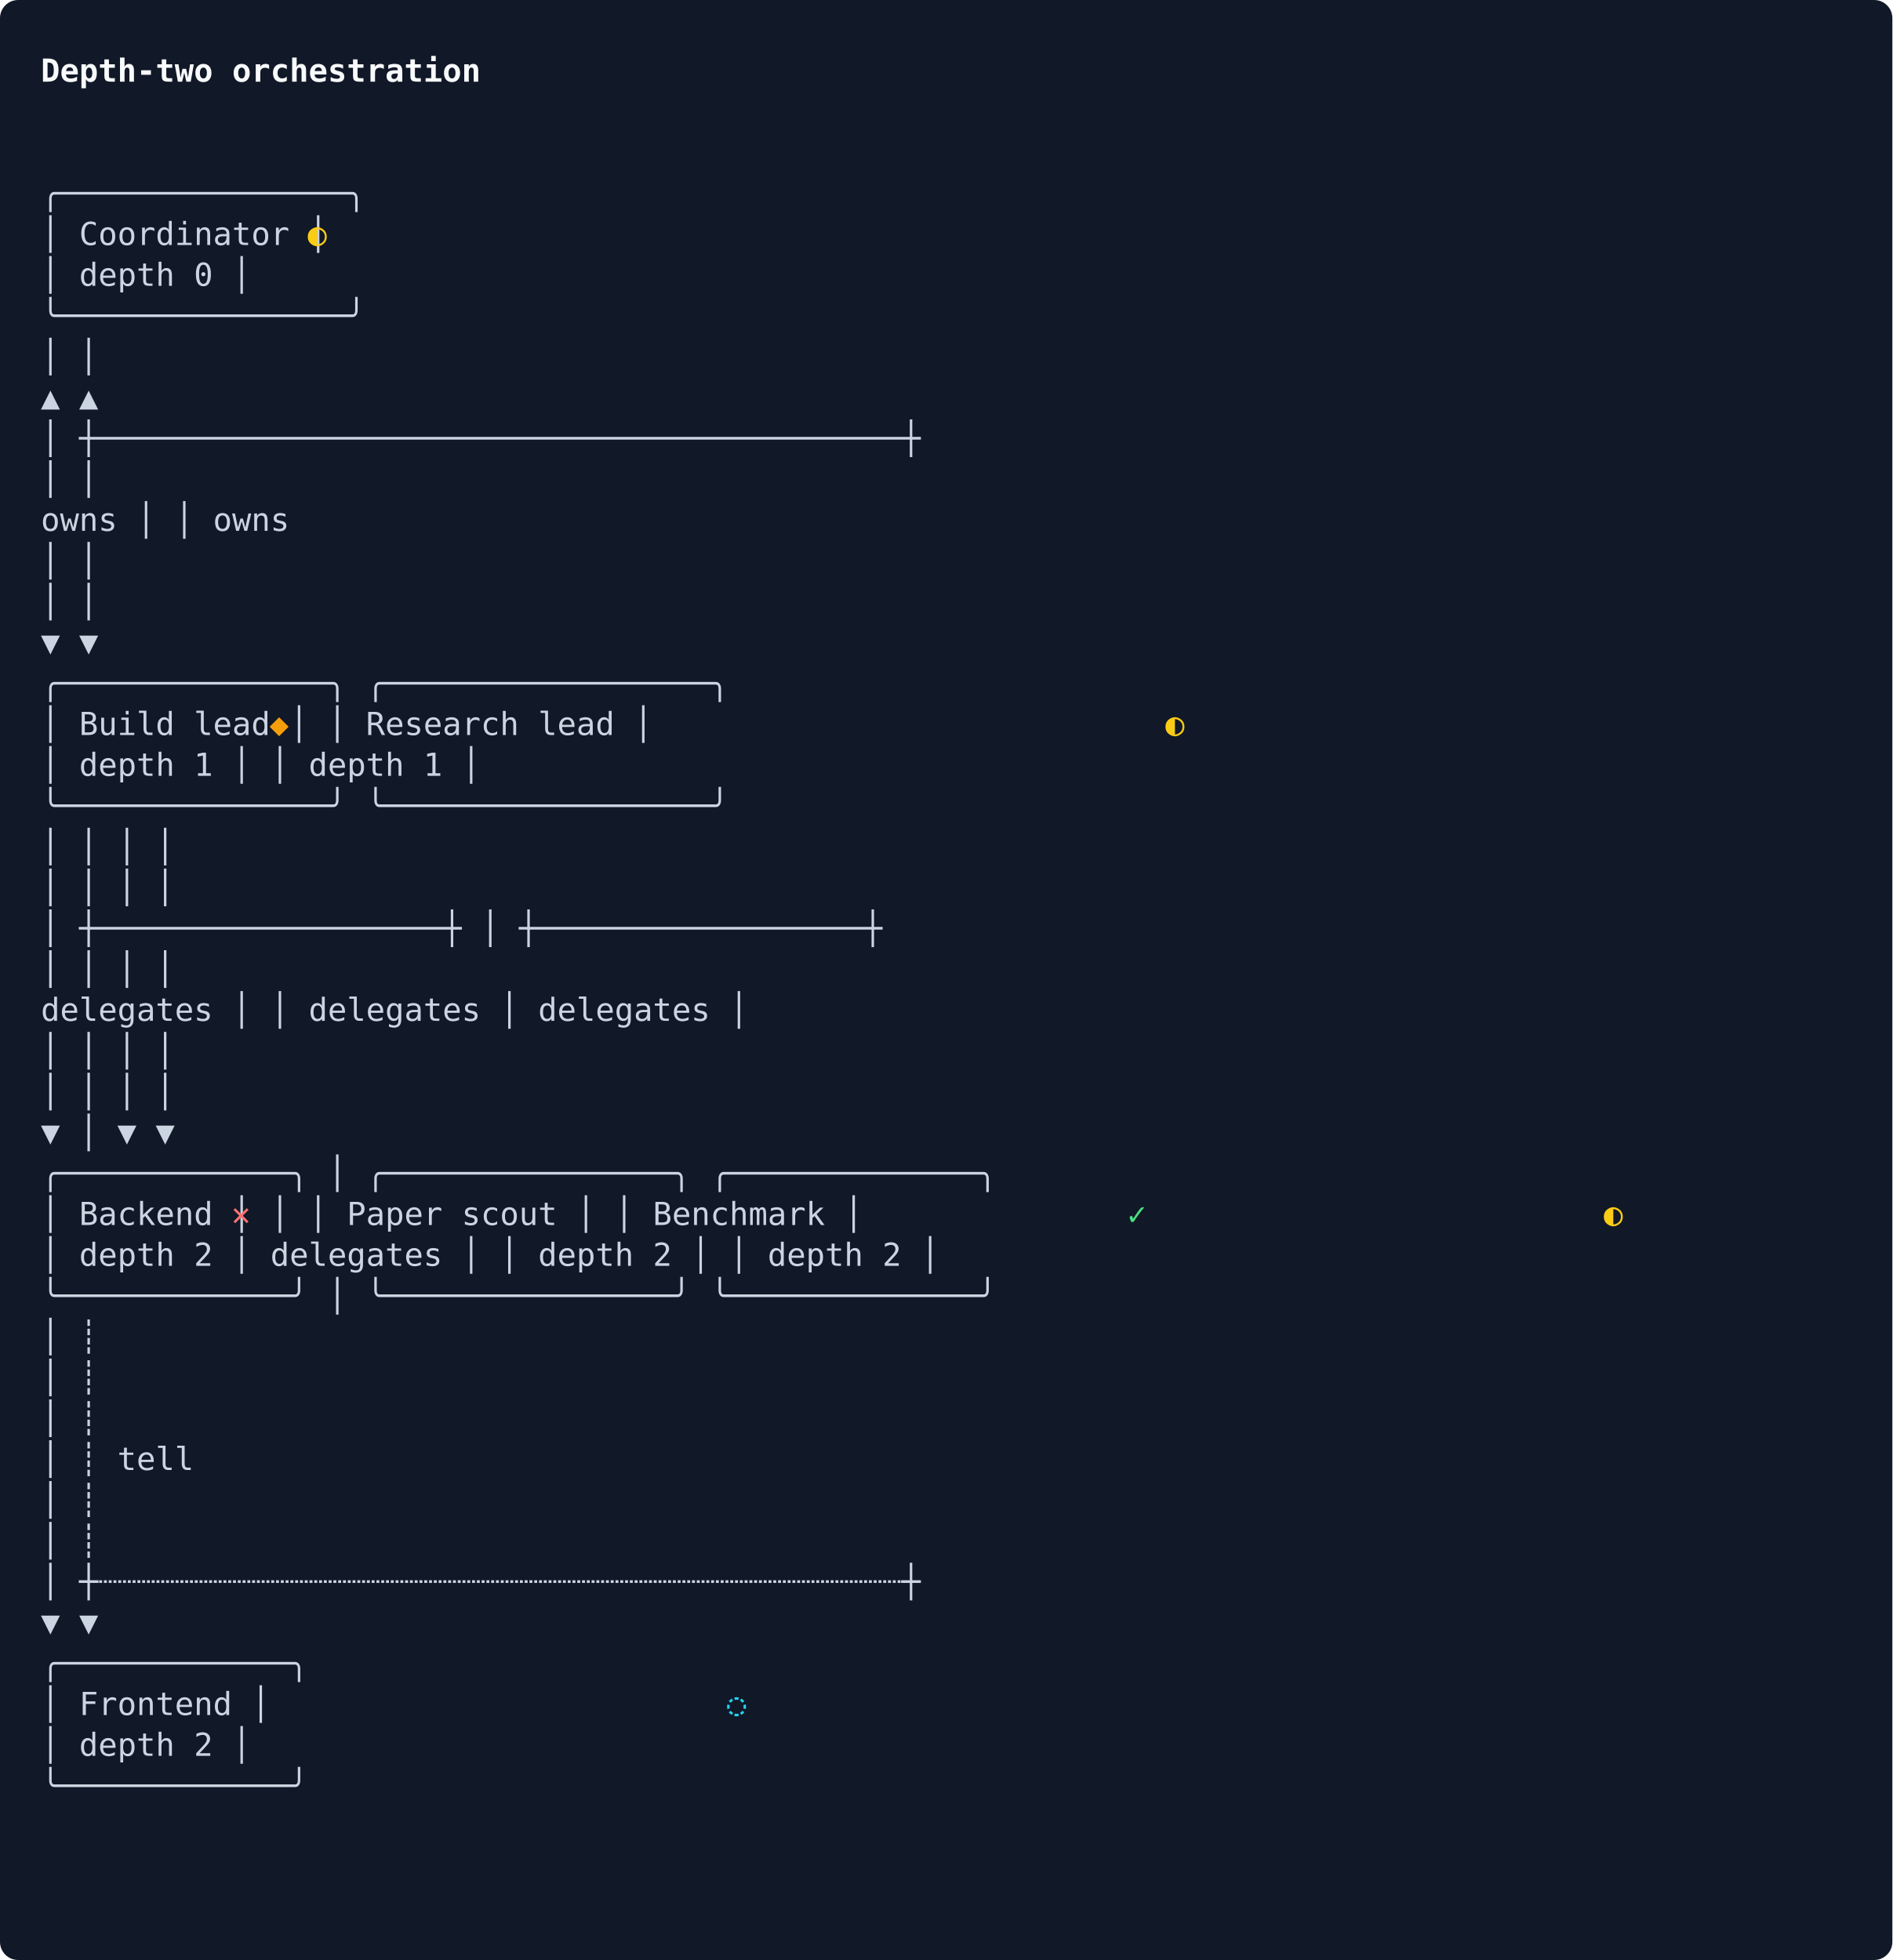
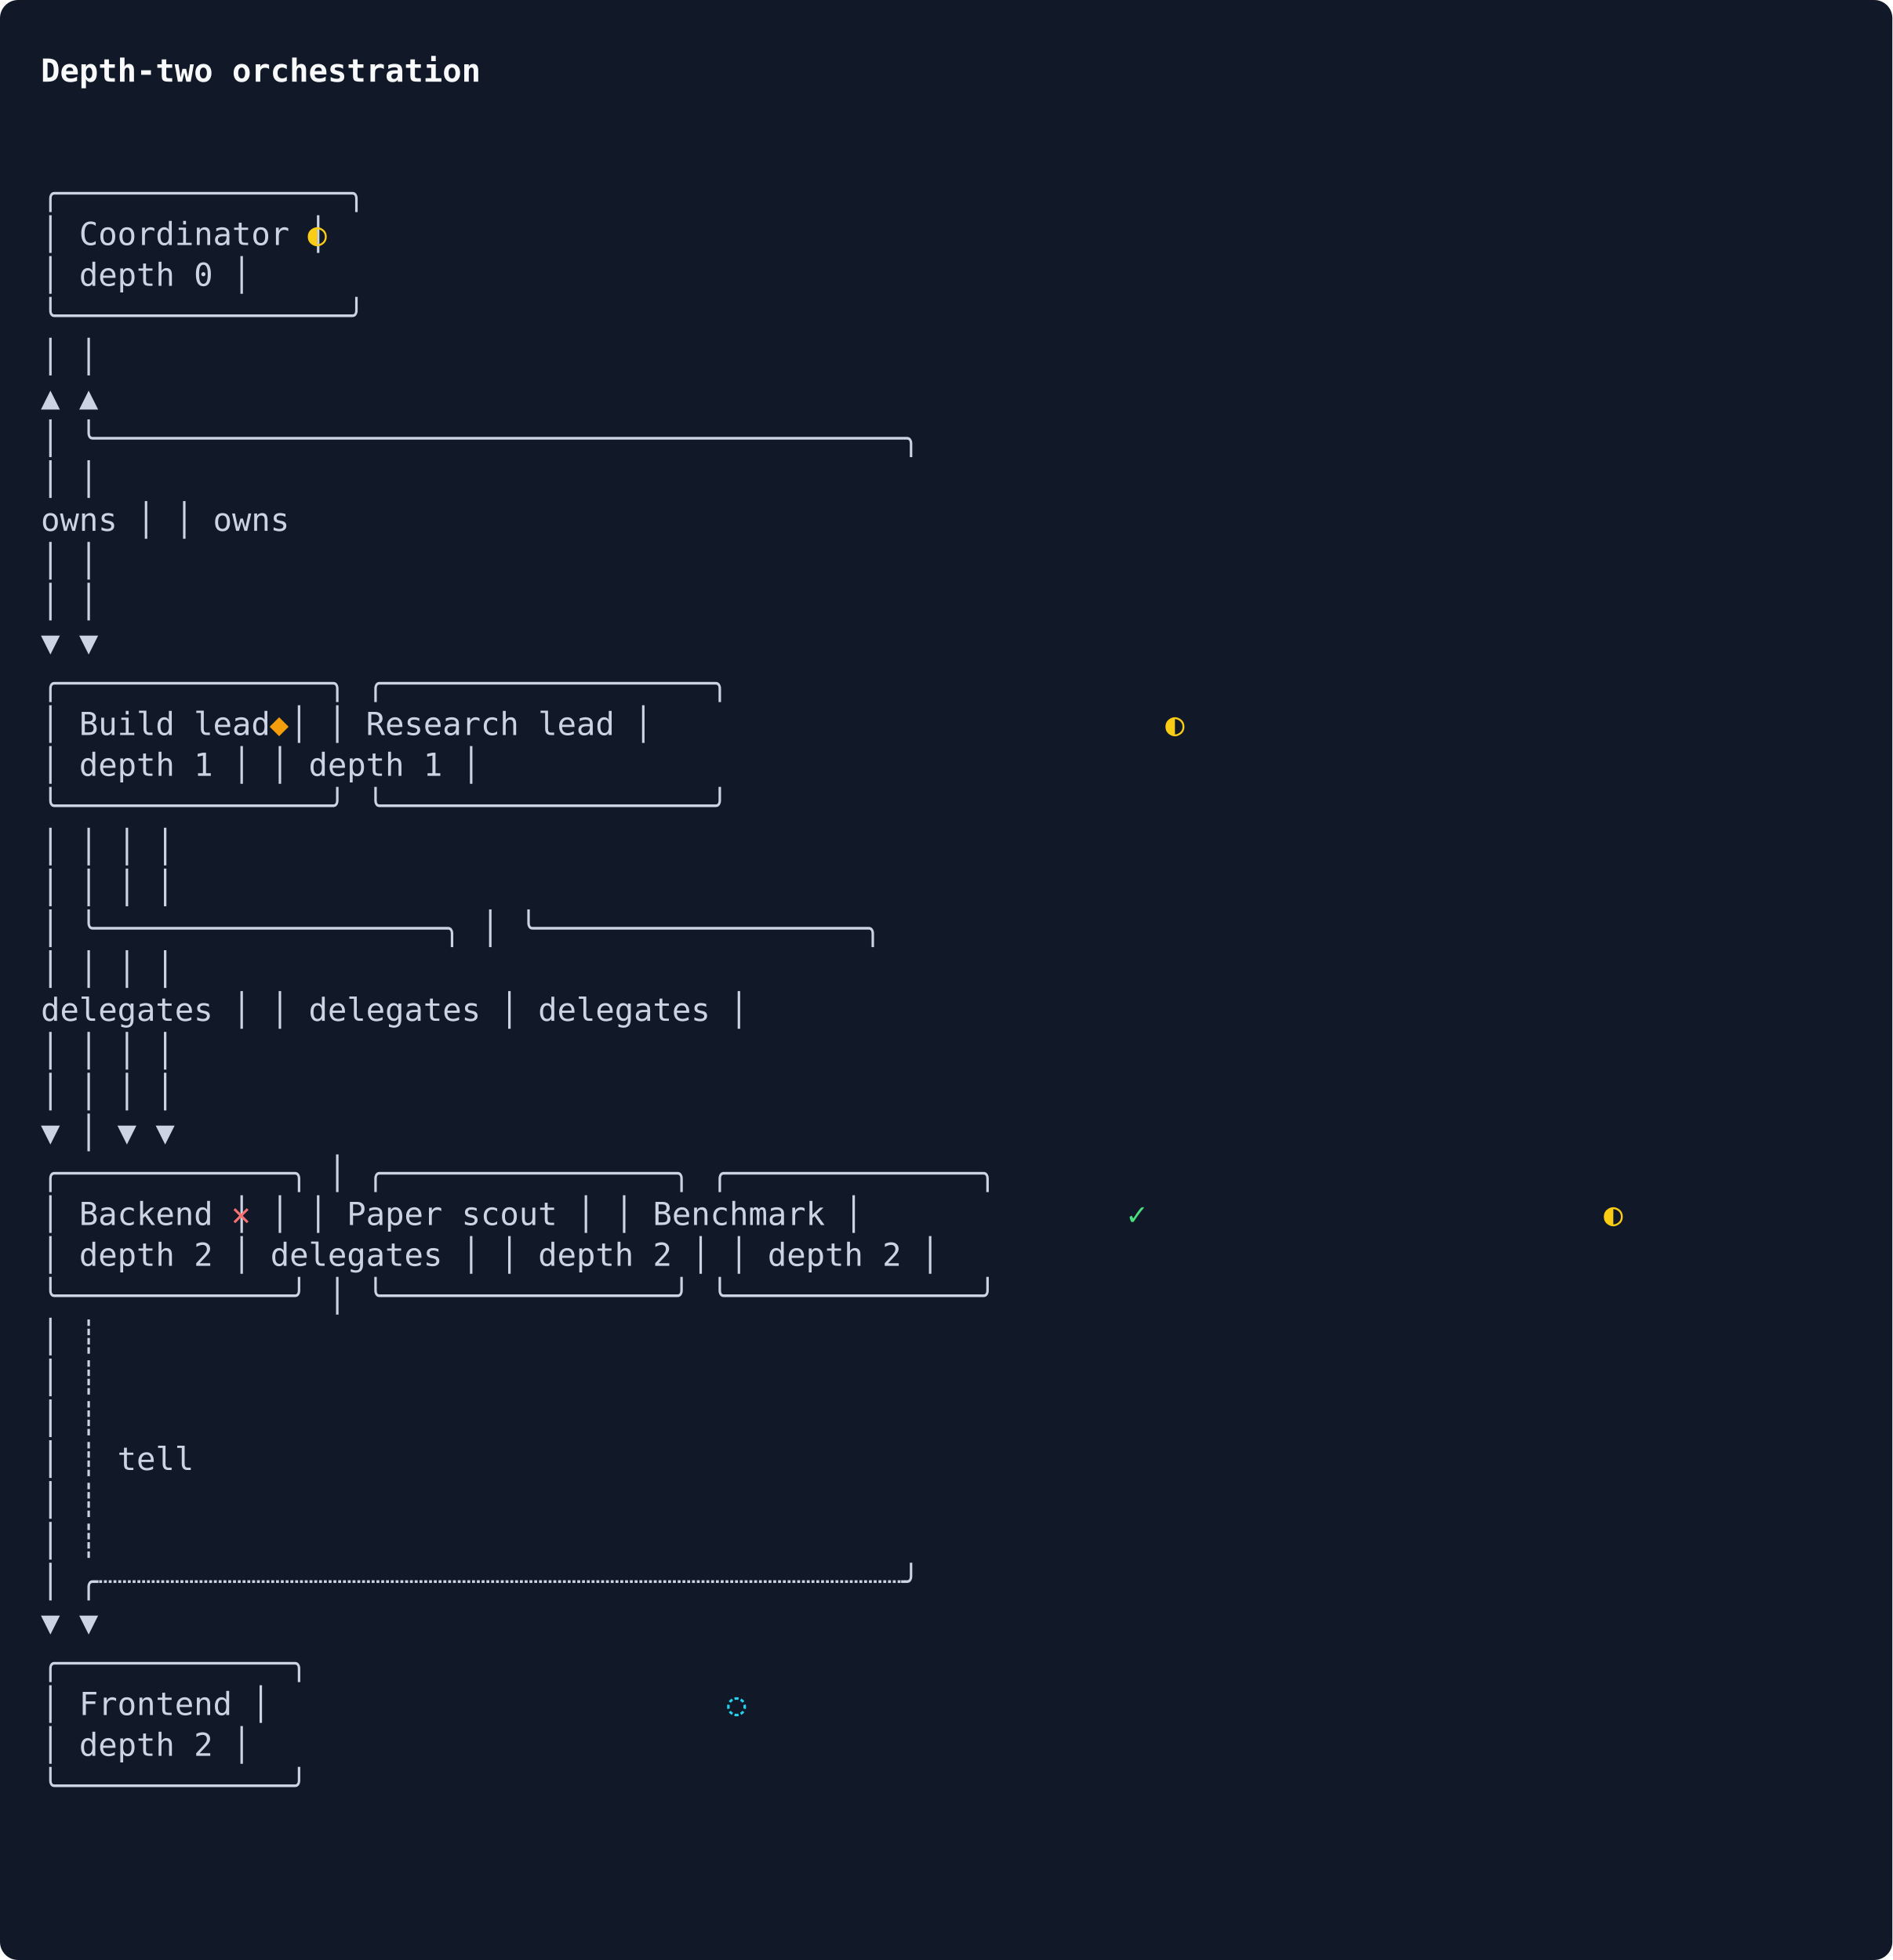
<svg xmlns="http://www.w3.org/2000/svg" width="834" height="864" viewBox="0 0 834 864" role="img" aria-label="Depth-two orchestration">
  <rect width="100%" height="100%" rx="8" fill="#111827" />
  <text x="18" y="36" class="title">Depth-two orchestration</text>
  <style>
    .title { fill: #f8fafc; font: 700 14px ui-monospace, SFMono-Regular, Menlo, Consolas, monospace; }
    .graph, .marker { font: 14px ui-monospace, SFMono-Regular, Menlo, Consolas, monospace; white-space: pre; }
    .graph { fill: #cbd5e1; }
    .marker { font-weight: 700; }
  </style>
  <text x="18" y="54" class="graph"> </text>
  <text x="18" y="72" class="graph"> </text>
  <text x="18" y="90" class="graph">            ╭───────────────╮</text>
  <text x="18" y="108" class="graph">            │   Coordinator │</text>
  <text x="18" y="126" class="graph">            │ depth 0       │</text>
  <text x="18" y="144" class="graph">            ╰───────────────╯</text>
  <text x="18" y="162" class="graph">                  │    │</text>
  <text x="18" y="180" class="graph">                  ▲    ▲</text>
-   <text x="18" y="198" class="graph">                  │    ┼──────────────────────────────────────────┼</text>
+   <text x="18" y="198" class="graph">                  │    ╰──────────────────────────────────────────╮</text>
  <text x="18" y="216" class="graph">                  │                                               │</text>
  <text x="18" y="234" class="graph">           owns   │                                               │   owns</text>
  <text x="18" y="252" class="graph">                  │                                               │</text>
  <text x="18" y="270" class="graph">                  │                                               │</text>
  <text x="18" y="288" class="graph">                  ▼                                               ▼</text>
  <text x="18" y="306" class="graph">          ╭──────────────╮                               ╭─────────────────╮</text>
  <text x="18" y="324" class="graph">          │   Build lead │                               │   Research lead │</text>
  <text x="18" y="342" class="graph">          │ depth 1      │                               │ depth 1         │</text>
  <text x="18" y="360" class="graph">          ╰──────────────╯                               ╰─────────────────╯</text>
  <text x="18" y="378" class="graph">               │    │                                          │     │</text>
  <text x="18" y="396" class="graph">               │    │                                          │     │</text>
-   <text x="18" y="414" class="graph">               │    ┼──────────────────┼                       │     ┼─────────────────┼</text>
+   <text x="18" y="414" class="graph">               │    ╰──────────────────╮                       │     ╰─────────────────╮</text>
  <text x="18" y="432" class="graph">               │                       │                       │                       │</text>
  <text x="18" y="450" class="graph">   delegates   │                       │           delegates   │           delegates   │</text>
  <text x="18" y="468" class="graph">               │                       │                       │                       │</text>
  <text x="18" y="486" class="graph">               │                       │                       │                       │</text>
  <text x="18" y="504" class="graph">               ▼                       │                       ▼                       ▼</text>
  <text x="18" y="522" class="graph">        ╭────────────╮                 │               ╭───────────────╮        ╭─────────────╮</text>
  <text x="18" y="540" class="graph">        │   Backend  │                 │               │   Paper scout │        │   Benchmark │</text>
  <text x="18" y="558" class="graph">        │ depth 2    │     delegates   │               │ depth 2       │        │ depth 2     │</text>
  <text x="18" y="576" class="graph">        ╰────────────╯                 │               ╰───────────────╯        ╰─────────────╯</text>
  <text x="18" y="594" class="graph">                                       │                                               ┊</text>
  <text x="18" y="612" class="graph">                                       │                                               ┊</text>
  <text x="18" y="630" class="graph">                                       │                                               ┊</text>
  <text x="18" y="648" class="graph">                                       │                                               ┊   tell</text>
  <text x="18" y="666" class="graph">                                       │                                               ┊</text>
  <text x="18" y="684" class="graph">                                       │                                               ┊</text>
-   <text x="18" y="702" class="graph">                                       │    ┼┈┈┈┈┈┈┈┈┈┈┈┈┈┈┈┈┈┈┈┈┈┈┈┈┈┈┈┈┈┈┈┈┈┈┈┈┈┈┈┈┈┈┼</text>
+   <text x="18" y="702" class="graph">                                       │    ╭┈┈┈┈┈┈┈┈┈┈┈┈┈┈┈┈┈┈┈┈┈┈┈┈┈┈┈┈┈┈┈┈┈┈┈┈┈┈┈┈┈┈╯</text>
  <text x="18" y="720" class="graph">                                       ▼    ▼</text>
  <text x="18" y="738" class="graph">                                  ╭────────────╮</text>
  <text x="18" y="756" class="graph">                                  │   Frontend │</text>
  <text x="18" y="774" class="graph">                                  │ depth 2    │</text>
  <text x="18" y="792" class="graph">                                  ╰────────────╯</text>
  <text x="18" y="810" class="graph"> </text>
  <text x="18" y="828" class="graph"> </text>
  <text x="135.6" y="108" class="marker" fill="#facc15">◐</text>
  <text x="513.6" y="324" class="marker" fill="#facc15">◐</text>
  <text x="118.8" y="324" class="marker" fill="#f59e0b">◆</text>
  <text x="496.8" y="540" class="marker" fill="#4ade80">✓</text>
  <text x="706.8" y="540" class="marker" fill="#facc15">◐</text>
  <text x="320.4" y="756" class="marker" fill="#22d3ee">◌</text>
  <text x="102" y="540" class="marker" fill="#f87171">✕</text>
</svg>
